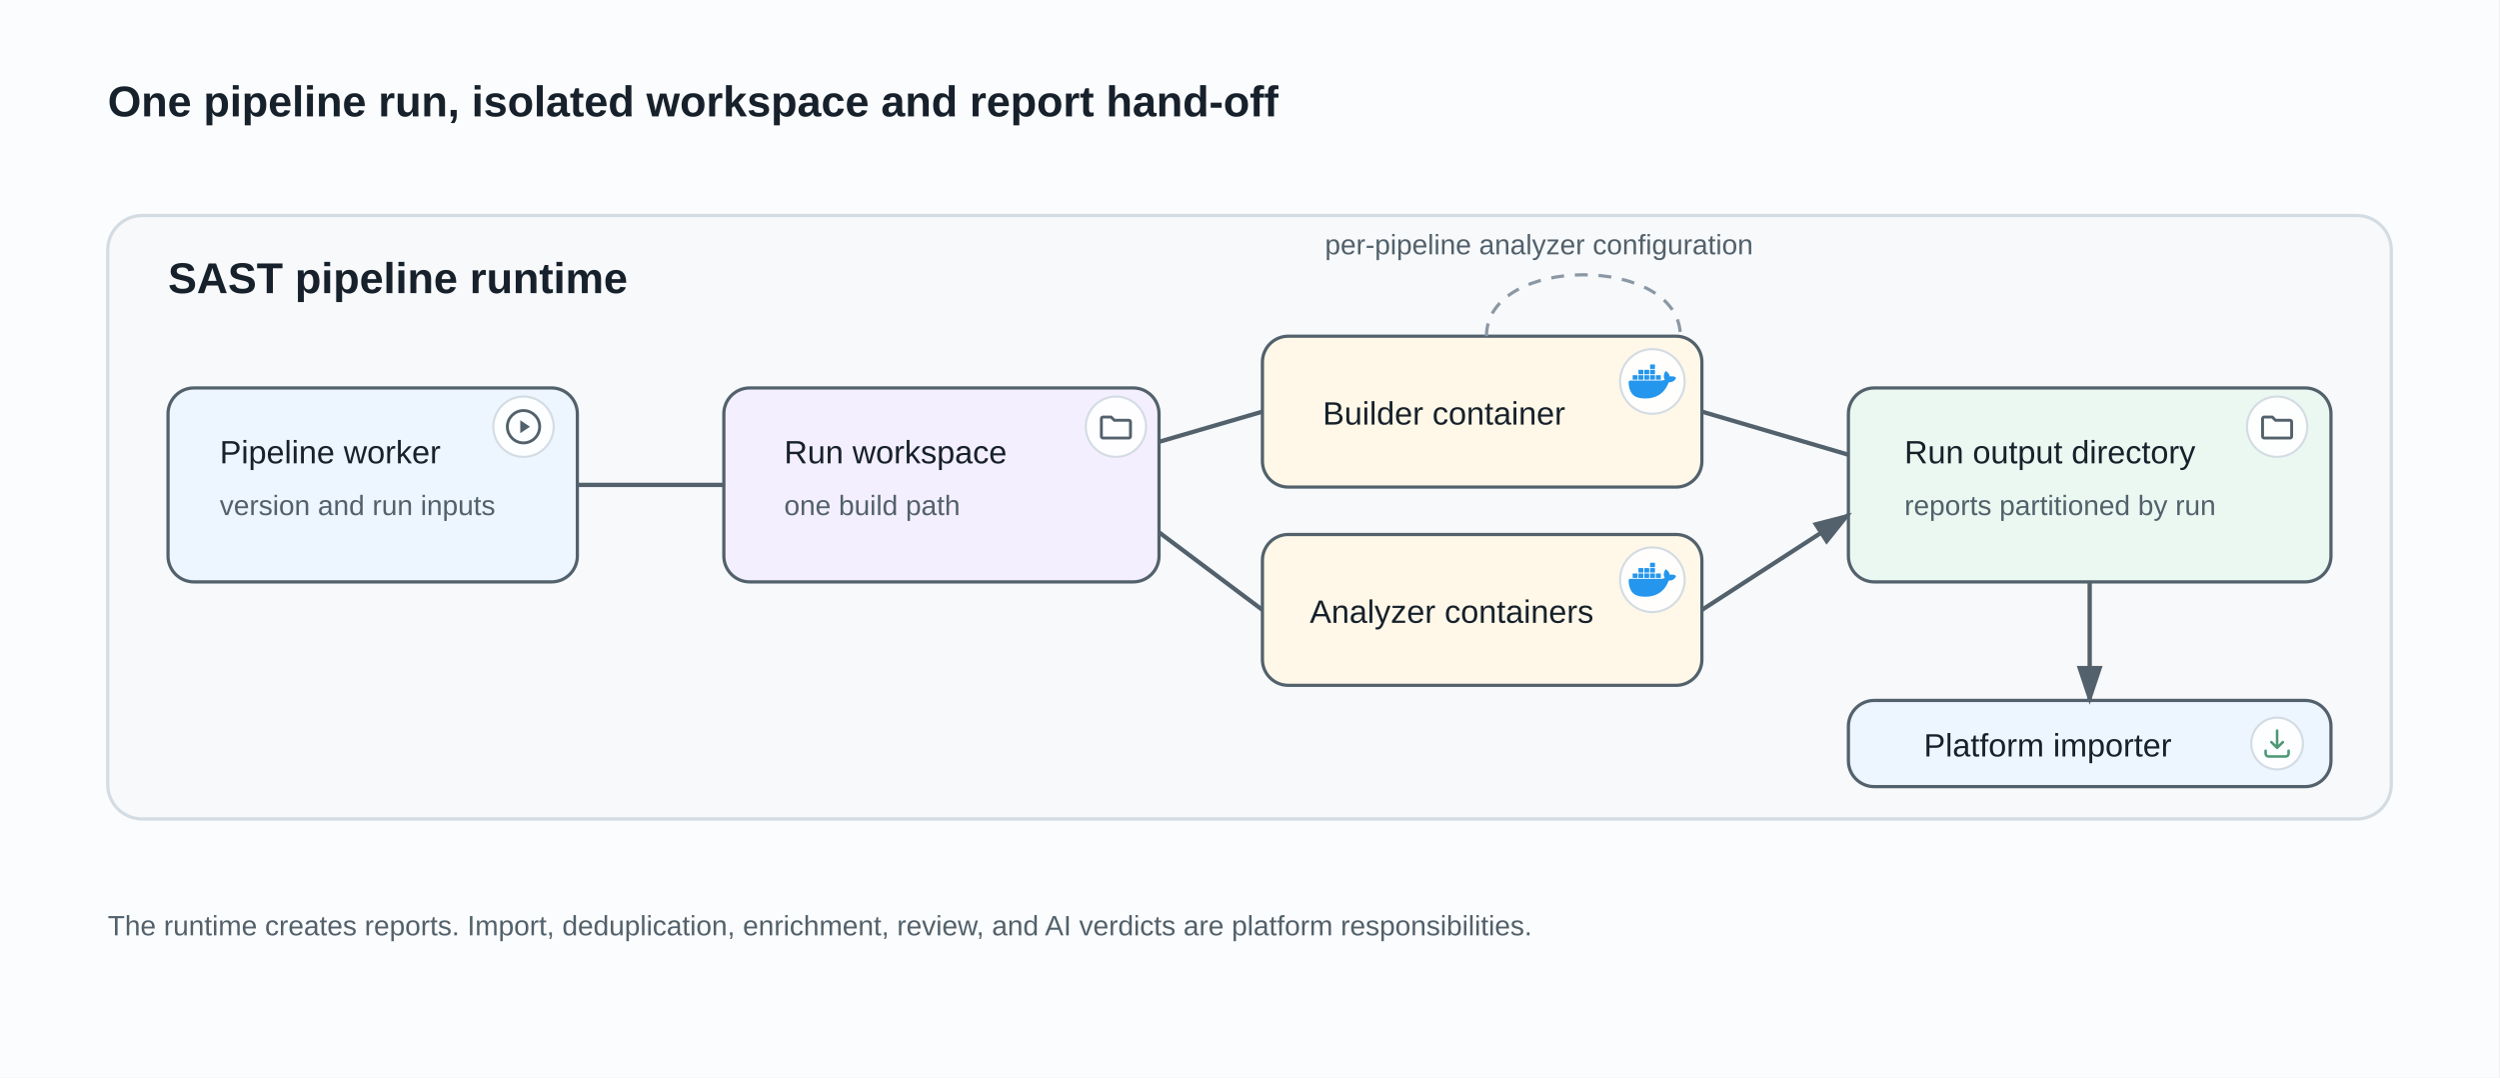
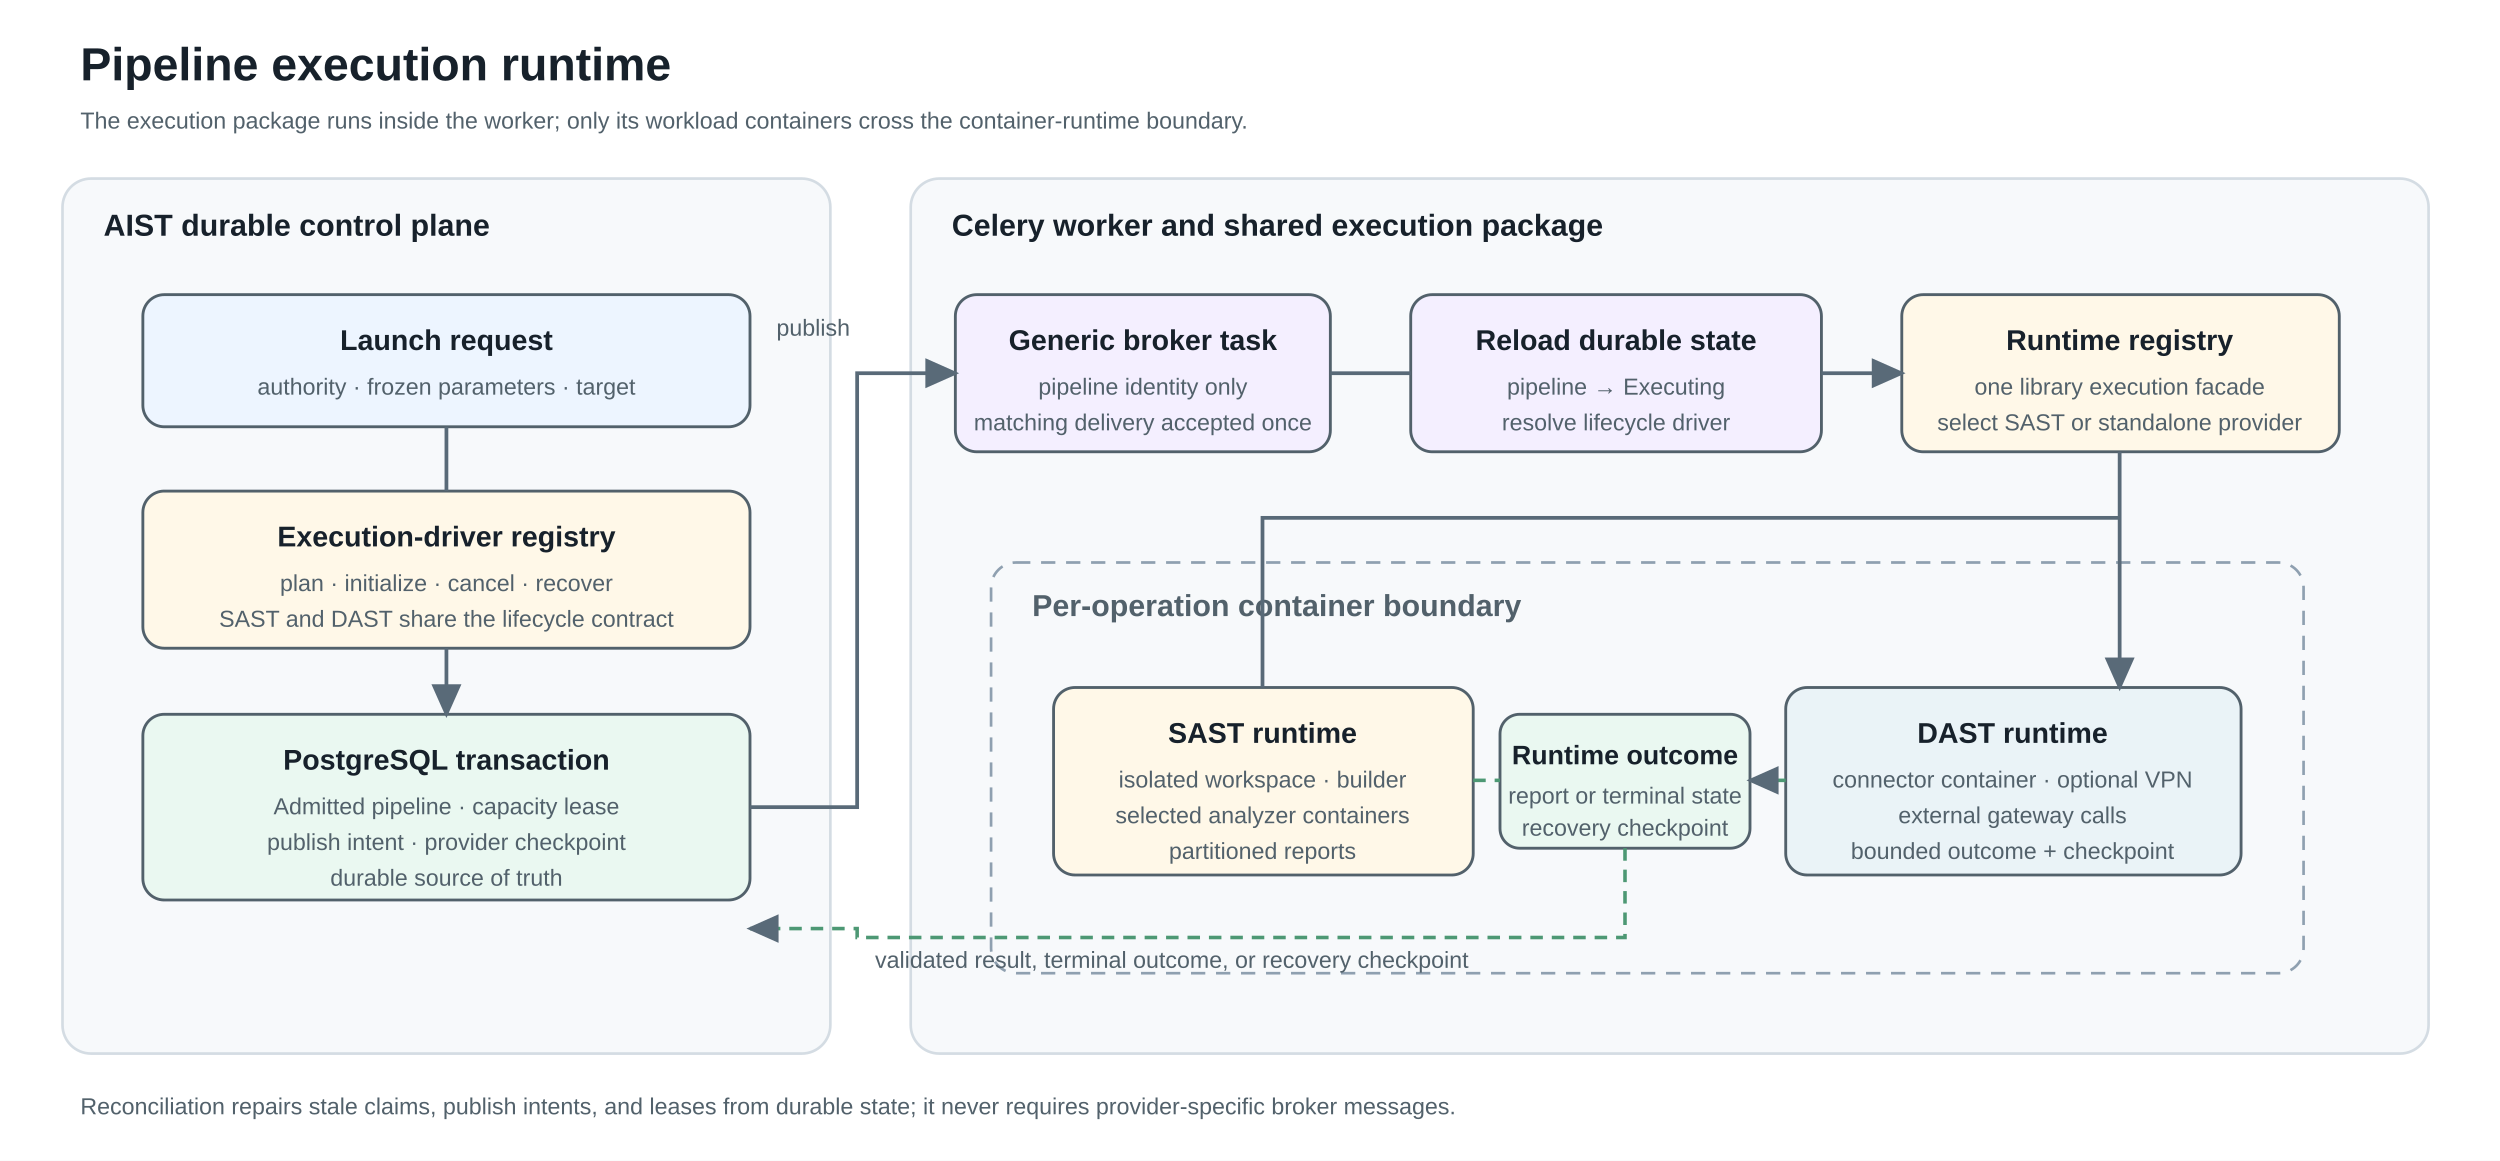
- <svg xmlns="http://www.w3.org/2000/svg" width="1160" height="500" viewBox="0 0 1160 500" role="img" aria-labelledby="title desc">
+ <svg xmlns="http://www.w3.org/2000/svg" width="1400" height="650" viewBox="0 0 1400 650" role="img" aria-labelledby="title desc">
  <defs>
-     <marker id="a" markerWidth="10" markerHeight="10" refX="8" refY="3" orient="auto">
-       <path d="M0 0L0 6L9 3z" fill="#52616b" />
+     <marker id="arrow" markerWidth="9" markerHeight="8" refX="8" refY="4" orient="auto">
+       <path d="M0 0L9 4L0 8Z" fill="#596a78" />
    </marker>
-     <style>text{font-family:Arial,sans-serif;fill:#17212b}.h{font-size:20px;font-weight:700}.t{font-size:15px}.s{font-size:13px;fill:#52616b}.b{stroke:#52616b;stroke-width:1.5;rx:12}.l{stroke:#52616b;stroke-width:2;fill:none;marker-end:url(#a)}.g{fill:#f7f9fb;stroke:#d4dce3;stroke-width:1.5;rx:16}.d{stroke:#8b98a4;stroke-width:1.5;stroke-dasharray:6 5;fill:none}.chip{fill:#ffffff;fill-opacity:.9;stroke:#d4dce3;stroke-width:1}</style>
-     <symbol id="ico-docker" viewBox="0 0 24 24">
-       <path fill="#2496ED" d="M13.983 11.078h2.119a.186.186 0 00.186-.185V9.006a.186.186 0 00-.186-.186h-2.119a.185.185 0 00-.185.185v1.888c0 .102.083.185.185.185m-2.954-5.43h2.118a.186.186 0 00.186-.186V3.574a.186.186 0 00-.186-.185h-2.118a.185.185 0 00-.185.185v1.888c0 .102.082.185.185.185m0 2.716h2.118a.187.187 0 00.186-.186V6.29a.186.186 0 00-.186-.185h-2.118a.185.185 0 00-.185.185v1.887c0 .102.082.185.185.186m-2.93 0h2.12a.186.186 0 00.184-.186V6.29a.185.185 0 00-.185-.185H8.1a.185.185 0 00-.185.185v1.887c0 .102.083.185.185.186m-2.964 0h2.119a.186.186 0 00.185-.186V6.29a.185.185 0 00-.185-.185H5.136a.186.186 0 00-.186.185v1.887c0 .102.084.185.186.186m5.893 2.715h2.118a.186.186 0 00.186-.185V9.006a.186.186 0 00-.186-.186h-2.118a.185.185 0 00-.185.185v1.888c0 .102.082.185.185.185m-2.93 0h2.12a.185.185 0 00.184-.185V9.006a.185.185 0 00-.184-.186h-2.12a.185.185 0 00-.184.185v1.888c0 .102.083.185.185.185m-2.964 0h2.119a.185.185 0 00.185-.185V9.006a.185.185 0 00-.184-.186h-2.12a.186.186 0 00-.186.186v1.887c0 .102.084.185.186.185m-2.92 0h2.12a.185.185 0 00.184-.185V9.006a.185.185 0 00-.184-.186h-2.12a.185.185 0 00-.184.185v1.888c0 .102.082.185.185.185M23.763 9.89c-.065-.051-.672-.51-1.954-.51-.338.001-.676.03-1.01.087-.248-1.7-1.653-2.53-1.716-2.566l-.344-.199-.226.327c-.284.438-.49.922-.612 1.43-.23.97-.09 1.882.403 2.661-.595.332-1.55.413-1.744.42H.751a.751.751 0 00-.75.748 11.376 11.376 0 00.692 4.062c.545 1.428 1.355 2.48 2.41 3.124 1.18.723 3.1 1.137 5.275 1.137.983.003 1.963-.086 2.93-.266a12.248 12.248 0 003.823-1.389c.98-.567 1.86-1.288 2.61-2.136 1.252-1.418 1.998-2.997 2.553-4.4h.221c1.372 0 2.215-.549 2.68-1.009.309-.293.55-.65.707-1.046l.098-.288Z" />
-     </symbol>
-     <symbol id="ico-play" viewBox="0 0 24 24">
-       <path fill="none" stroke="#52616b" stroke-width="1.8" stroke-linecap="round" stroke-linejoin="round" d="M12 22a10 10 0 1 0 0-20 10 10 0 0 0 0 20z" />
-       <path fill="#52616b" stroke="none" d="M10 8l6 4-6 4z" />
-     </symbol>
-     <symbol id="ico-folder" viewBox="0 0 24 24">
-       <path fill="none" stroke="#52616b" stroke-width="1.8" stroke-linecap="round" stroke-linejoin="round" d="M3 7a1 1 0 0 1 1-1h5l2 2h9a1 1 0 0 1 1 1v9a1 1 0 0 1-1 1H4a1 1 0 0 1-1-1V7z" />
-     </symbol>
-     <symbol id="ico-download" viewBox="0 0 24 24">
-       <path fill="none" stroke="#4d9874" stroke-width="1.8" stroke-linecap="round" stroke-linejoin="round" d="M12 3v12m0 0 4-4m-4 4-4-4M4 17v2a2 2 0 0 0 2 2h12a2 2 0 0 0 2-2v-2" />
-     </symbol>
+     <style>text{font-family:Arial,sans-serif;fill:#17212b}.title{font-size:26px;font-weight:700}.zone-title{font-size:17px;font-weight:700}.head{font-size:16px;font-weight:700;text-anchor:middle}.body{font-size:13px;fill:#52616b;text-anchor:middle}.note{font-size:13px;fill:#52616b}.zone{fill:#f7f9fb;stroke:#d4dce3;stroke-width:1.5}.box{stroke:#52616b;stroke-width:1.6}.flow{fill:none;stroke:#596a78;stroke-width:2.1;marker-end:url(#arrow)}.return{fill:none;stroke:#4d9874;stroke-width:2;stroke-dasharray:7 5;marker-end:url(#arrow)}.boundary{fill:none;stroke:#8fa0b0;stroke-width:1.5;stroke-dasharray:8 6}</style>
  </defs>
-   <rect width="1160" height="500" fill="#fbfcfd" />
-   <text x="50" y="54" class="h">One pipeline run, isolated workspace and report hand-off</text>
-   <rect x="50" y="100" width="1060" height="280" class="g" />
-   <text x="78" y="136" class="h">SAST pipeline runtime</text>
-   <rect x="78" y="180" width="190" height="90" class="b" fill="#edf5ff" />
-   <text x="102" y="215" class="t">Pipeline worker</text>
-   <text x="102" y="239" class="s">version and run inputs</text>
-   <circle cx="243" cy="198" r="14" class="chip" />
-   <use href="#ico-play" x="234" y="189" width="18" height="18" aria-hidden="true" />
-   <rect x="336" y="180" width="202" height="90" class="b" fill="#f4efff" stroke="#7d69aa" />
-   <text x="364" y="215" class="t">Run workspace</text>
-   <text x="364" y="239" class="s">one build path</text>
-   <circle cx="518" cy="198" r="14" class="chip" />
-   <use href="#ico-folder" x="509" y="189" width="18" height="18" aria-hidden="true" />
-   <rect x="586" y="156" width="204" height="70" class="b" fill="#fff8e8" stroke="#9e751d" />
-   <text x="614" y="197" class="t">Builder container</text>
-   <circle cx="767" cy="177" r="15" class="chip" />
-   <use href="#ico-docker" x="756" y="166" width="22" height="22" aria-hidden="true" />
-   <rect x="586" y="248" width="204" height="70" class="b" fill="#fff8e8" stroke="#9e751d" />
-   <text x="608" y="289" class="t">Analyzer containers</text>
-   <circle cx="767" cy="269" r="15" class="chip" />
-   <use href="#ico-docker" x="756" y="258" width="22" height="22" aria-hidden="true" />
-   <rect x="858" y="180" width="224" height="90" class="b" fill="#eaf8f1" stroke="#4d9874" />
-   <text x="884" y="215" class="t">Run output directory</text>
-   <text x="884" y="239" class="s">reports partitioned by run</text>
-   <circle cx="1057" cy="198" r="14" class="chip" />
-   <use href="#ico-folder" x="1048" y="189" width="18" height="18" aria-hidden="true" />
-   <path d="M268 225L336 225M538 205L586 191M538 247L586 283M790 191L858 211M790 283L858 239" class="l" />
-   <rect x="858" y="325" width="224" height="40" class="b" fill="#edf5ff" />
-   <text x="893" y="351" class="t">Platform importer</text>
-   <path d="M970 270L970 325" class="l" />
-   <circle cx="1057" cy="345" r="12" class="chip" />
-   <use href="#ico-download" x="1049" y="337" width="16" height="16" aria-hidden="true" />
-   <path d="M690 156C690 118 780 118 780 156" class="d" />
-   <text x="615" y="118" class="s">per-pipeline analyzer configuration</text>
-   <text x="50" y="434" class="s">The runtime creates reports. Import, deduplication, enrichment, review, and AI verdicts are platform responsibilities.</text>
+   <rect width="1400" height="650" fill="#ffffff" />
+   <text x="45" y="45" class="title">Pipeline execution runtime</text>
+   <text x="45" y="72" class="note">The execution package runs inside the worker; only its workload containers cross the container-runtime boundary.</text>
+   <rect x="35" y="100" width="430" height="490" rx="16" class="zone" />
+   <text x="58" y="132" class="zone-title">AIST durable control plane</text>
+   <rect x="80" y="165" width="340" height="74" rx="12" class="box" fill="#edf5ff" />
+   <text x="250" y="196" class="head">Launch request</text>
+   <text x="250" y="221" class="body">authority · frozen parameters · target</text>
+   <rect x="80" y="275" width="340" height="88" rx="12" class="box" fill="#fff8e8" stroke="#9e751d" />
+   <text x="250" y="306" class="head">Execution-driver registry</text>
+   <text x="250" y="331" class="body">plan · initialize · cancel · recover</text>
+   <text x="250" y="351" class="body">SAST and DAST share the lifecycle contract</text>
+   <rect x="80" y="400" width="340" height="104" rx="12" class="box" fill="#eaf8f1" stroke="#4d9874" />
+   <text x="250" y="431" class="head">PostgreSQL transaction</text>
+   <text x="250" y="456" class="body">Admitted pipeline · capacity lease</text>
+   <text x="250" y="476" class="body">publish intent · provider checkpoint</text>
+   <text x="250" y="496" class="body">durable source of truth</text>
+   <path d="M250 239V275M250 363V400" class="flow" />
+   <rect x="510" y="100" width="850" height="490" rx="16" class="zone" />
+   <text x="533" y="132" class="zone-title">Celery worker and shared execution package</text>
+   <rect x="535" y="165" width="210" height="88" rx="12" class="box" fill="#f4efff" stroke="#7d69aa" />
+   <text x="640" y="196" class="head">Generic broker task</text>
+   <text x="640" y="221" class="body">pipeline identity only</text>
+   <text x="640" y="241" class="body">matching delivery accepted once</text>
+   <rect x="790" y="165" width="230" height="88" rx="12" class="box" fill="#f4efff" stroke="#7d69aa" />
+   <text x="905" y="196" class="head">Reload durable state</text>
+   <text x="905" y="221" class="body">pipeline → Executing</text>
+   <text x="905" y="241" class="body">resolve lifecycle driver</text>
+   <rect x="1065" y="165" width="245" height="88" rx="12" class="box" fill="#fff8e8" stroke="#9e751d" />
+   <text x="1187" y="196" class="head">Runtime registry</text>
+   <text x="1187" y="221" class="body">one library execution facade</text>
+   <text x="1187" y="241" class="body">select SAST or standalone provider</text>
+   <path d="M745 209H790M1020 209H1065" class="flow" />
+   <rect x="555" y="315" width="735" height="230" rx="14" class="boundary" />
+   <text x="578" y="345" class="zone-title" style="fill:#52616b">Per-operation container boundary</text>
+   <rect x="590" y="385" width="235" height="105" rx="12" class="box" fill="#fff8e8" stroke="#9e751d" />
+   <text x="707" y="416" class="head">SAST runtime</text>
+   <text x="707" y="441" class="body">isolated workspace · builder</text>
+   <text x="707" y="461" class="body">selected analyzer containers</text>
+   <text x="707" y="481" class="body">partitioned reports</text>
+   <rect x="1000" y="385" width="255" height="105" rx="12" class="box" fill="#eaf3f7" stroke="#3f7d92" />
+   <text x="1127" y="416" class="head">DAST runtime</text>
+   <text x="1127" y="441" class="body">connector container · optional VPN</text>
+   <text x="1127" y="461" class="body">external gateway calls</text>
+   <text x="1127" y="481" class="body">bounded outcome + checkpoint</text>
+   <path d="M1187 253V290H707V385M1187 253V385" class="flow" />
+   <rect x="840" y="400" width="140" height="75" rx="11" class="box" fill="#eaf8f1" stroke="#4d9874" />
+   <text x="910" y="428" class="head" style="font-size:15px">Runtime outcome</text>
+   <text x="910" y="450" class="body">report or terminal state</text>
+   <text x="910" y="468" class="body">recovery checkpoint</text>
+   <path d="M825 437H840M1000 437H980" class="return" />
+   <path d="M420 452H480V209H535" class="flow" />
+   <text x="476" y="188" class="note" style="text-anchor:end">publish</text>
+   <path d="M910 475V525H480V520H420" class="return" />
+   <text x="490" y="542" class="note">validated result, terminal outcome, or recovery checkpoint</text>
+   <text x="45" y="624" class="note">Reconciliation repairs stale claims, publish intents, and leases from durable state; it never requires provider-specific broker messages.</text>
</svg>
